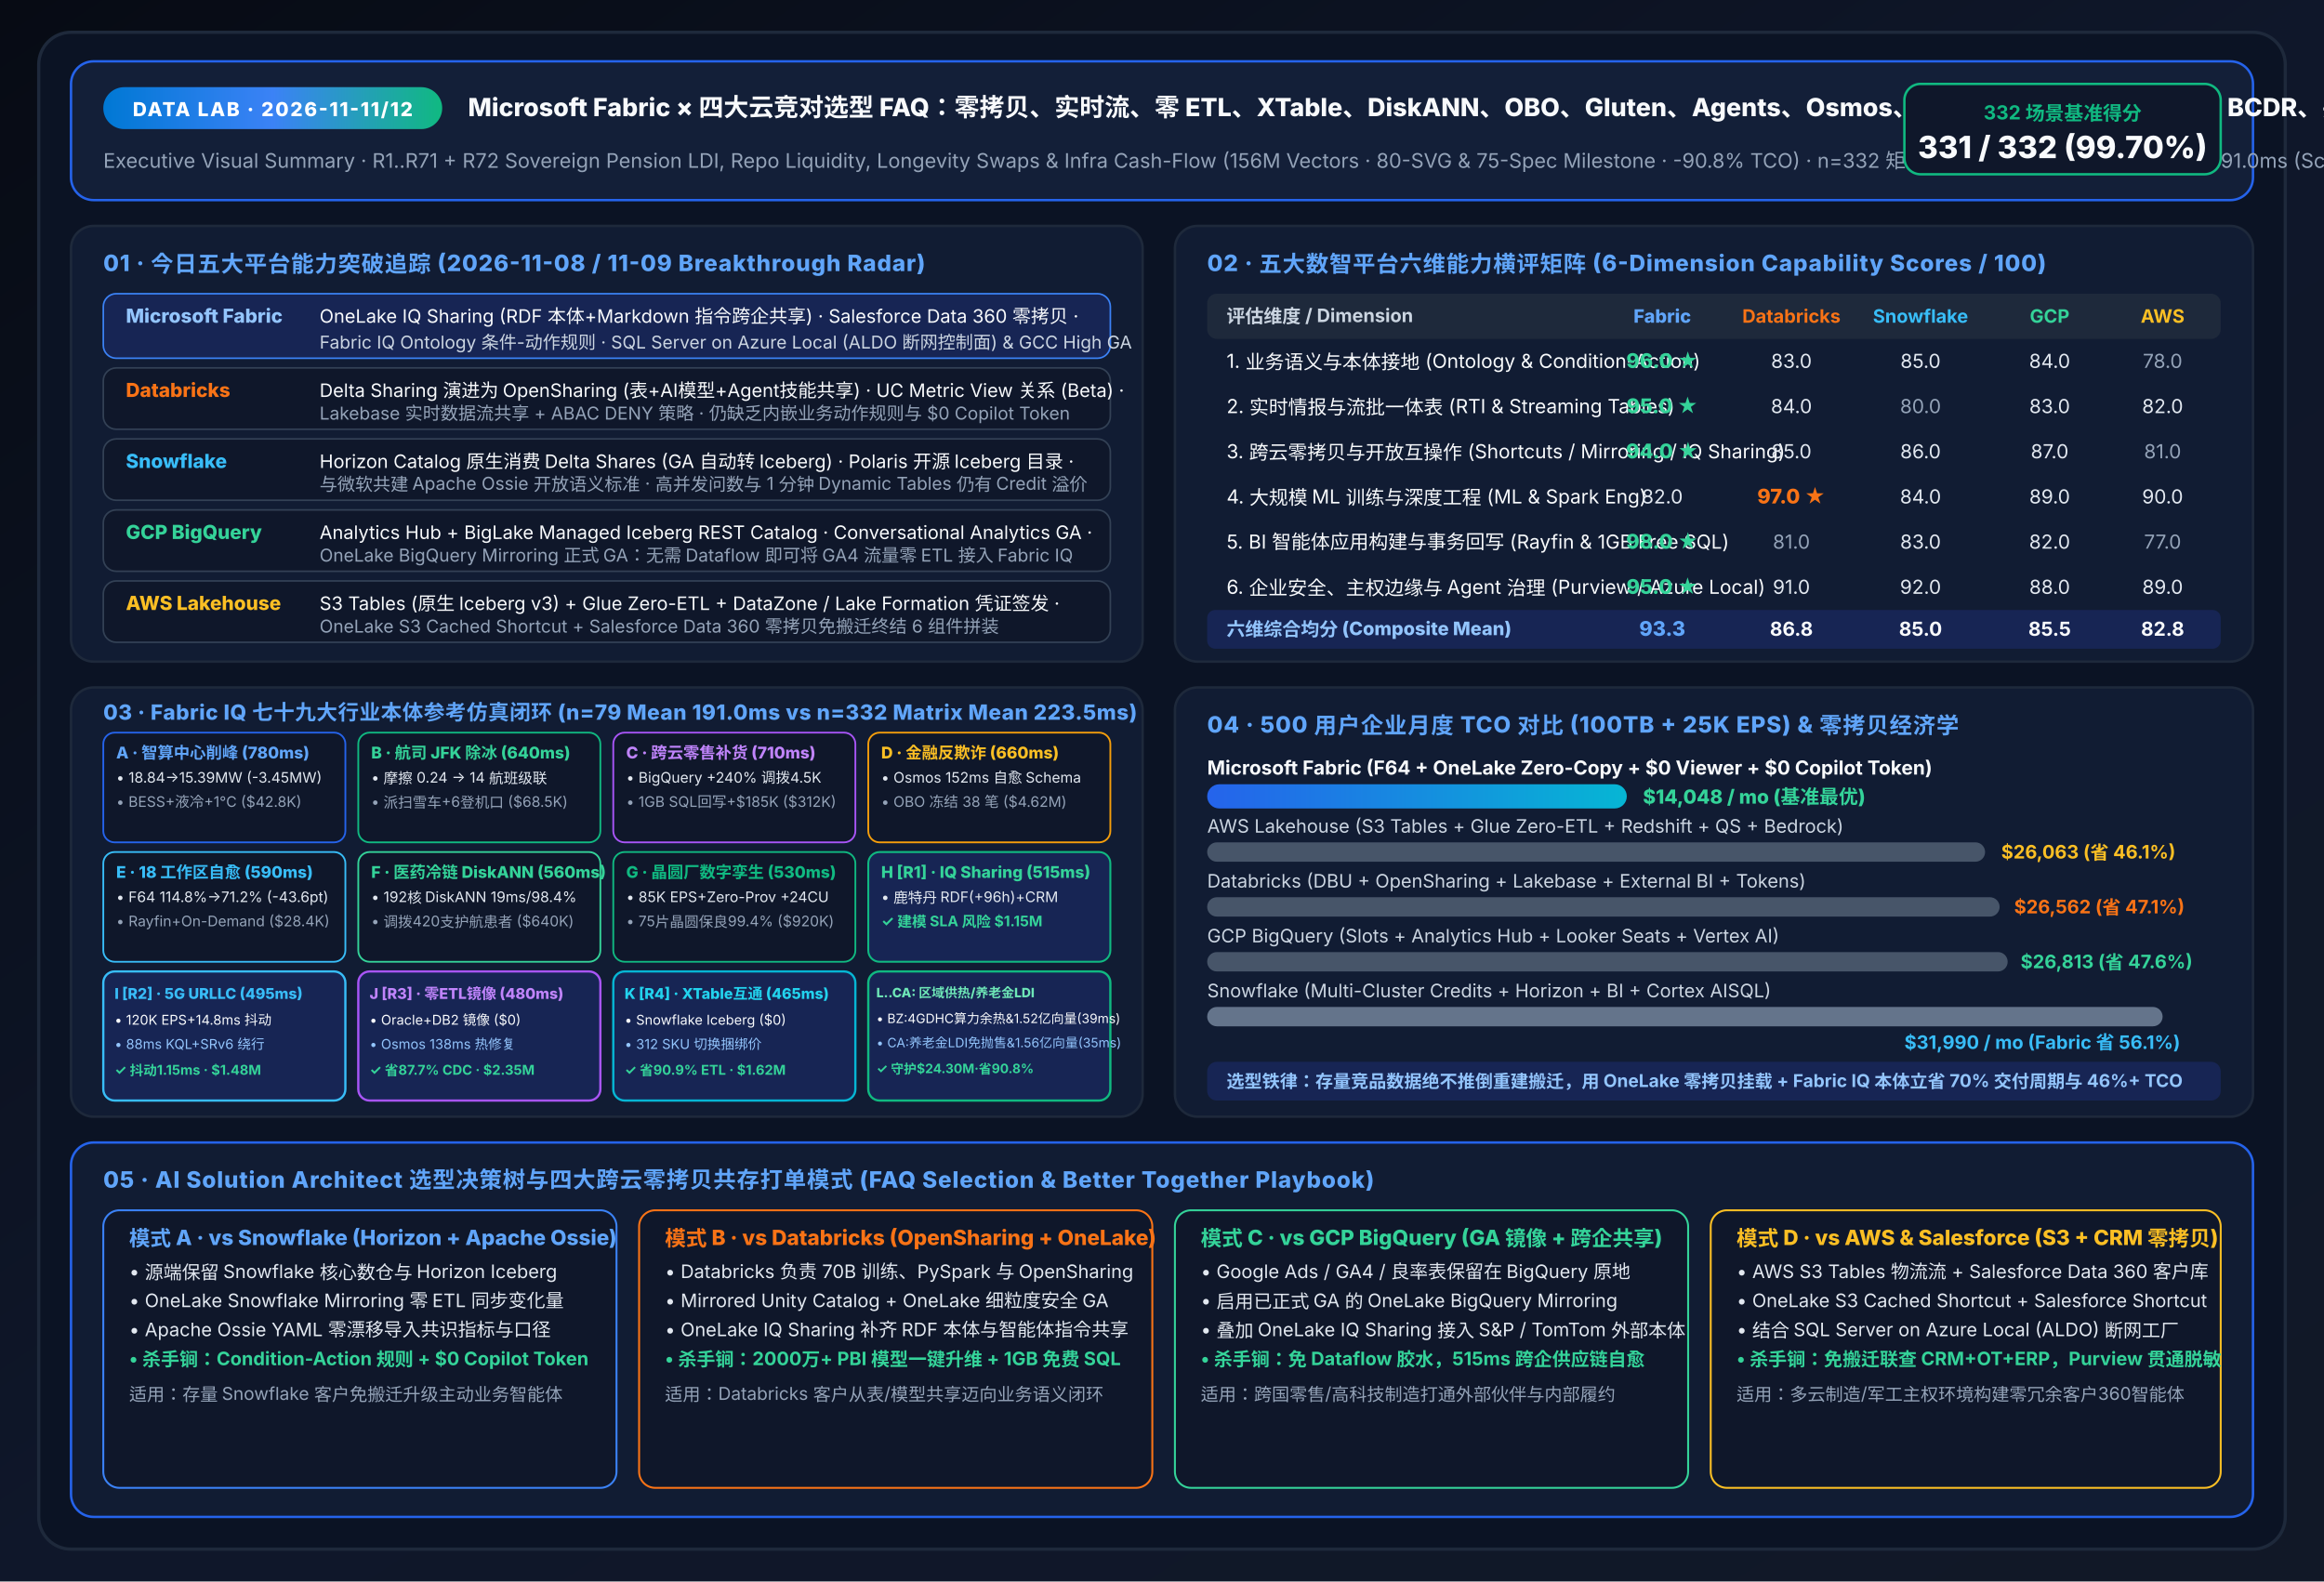
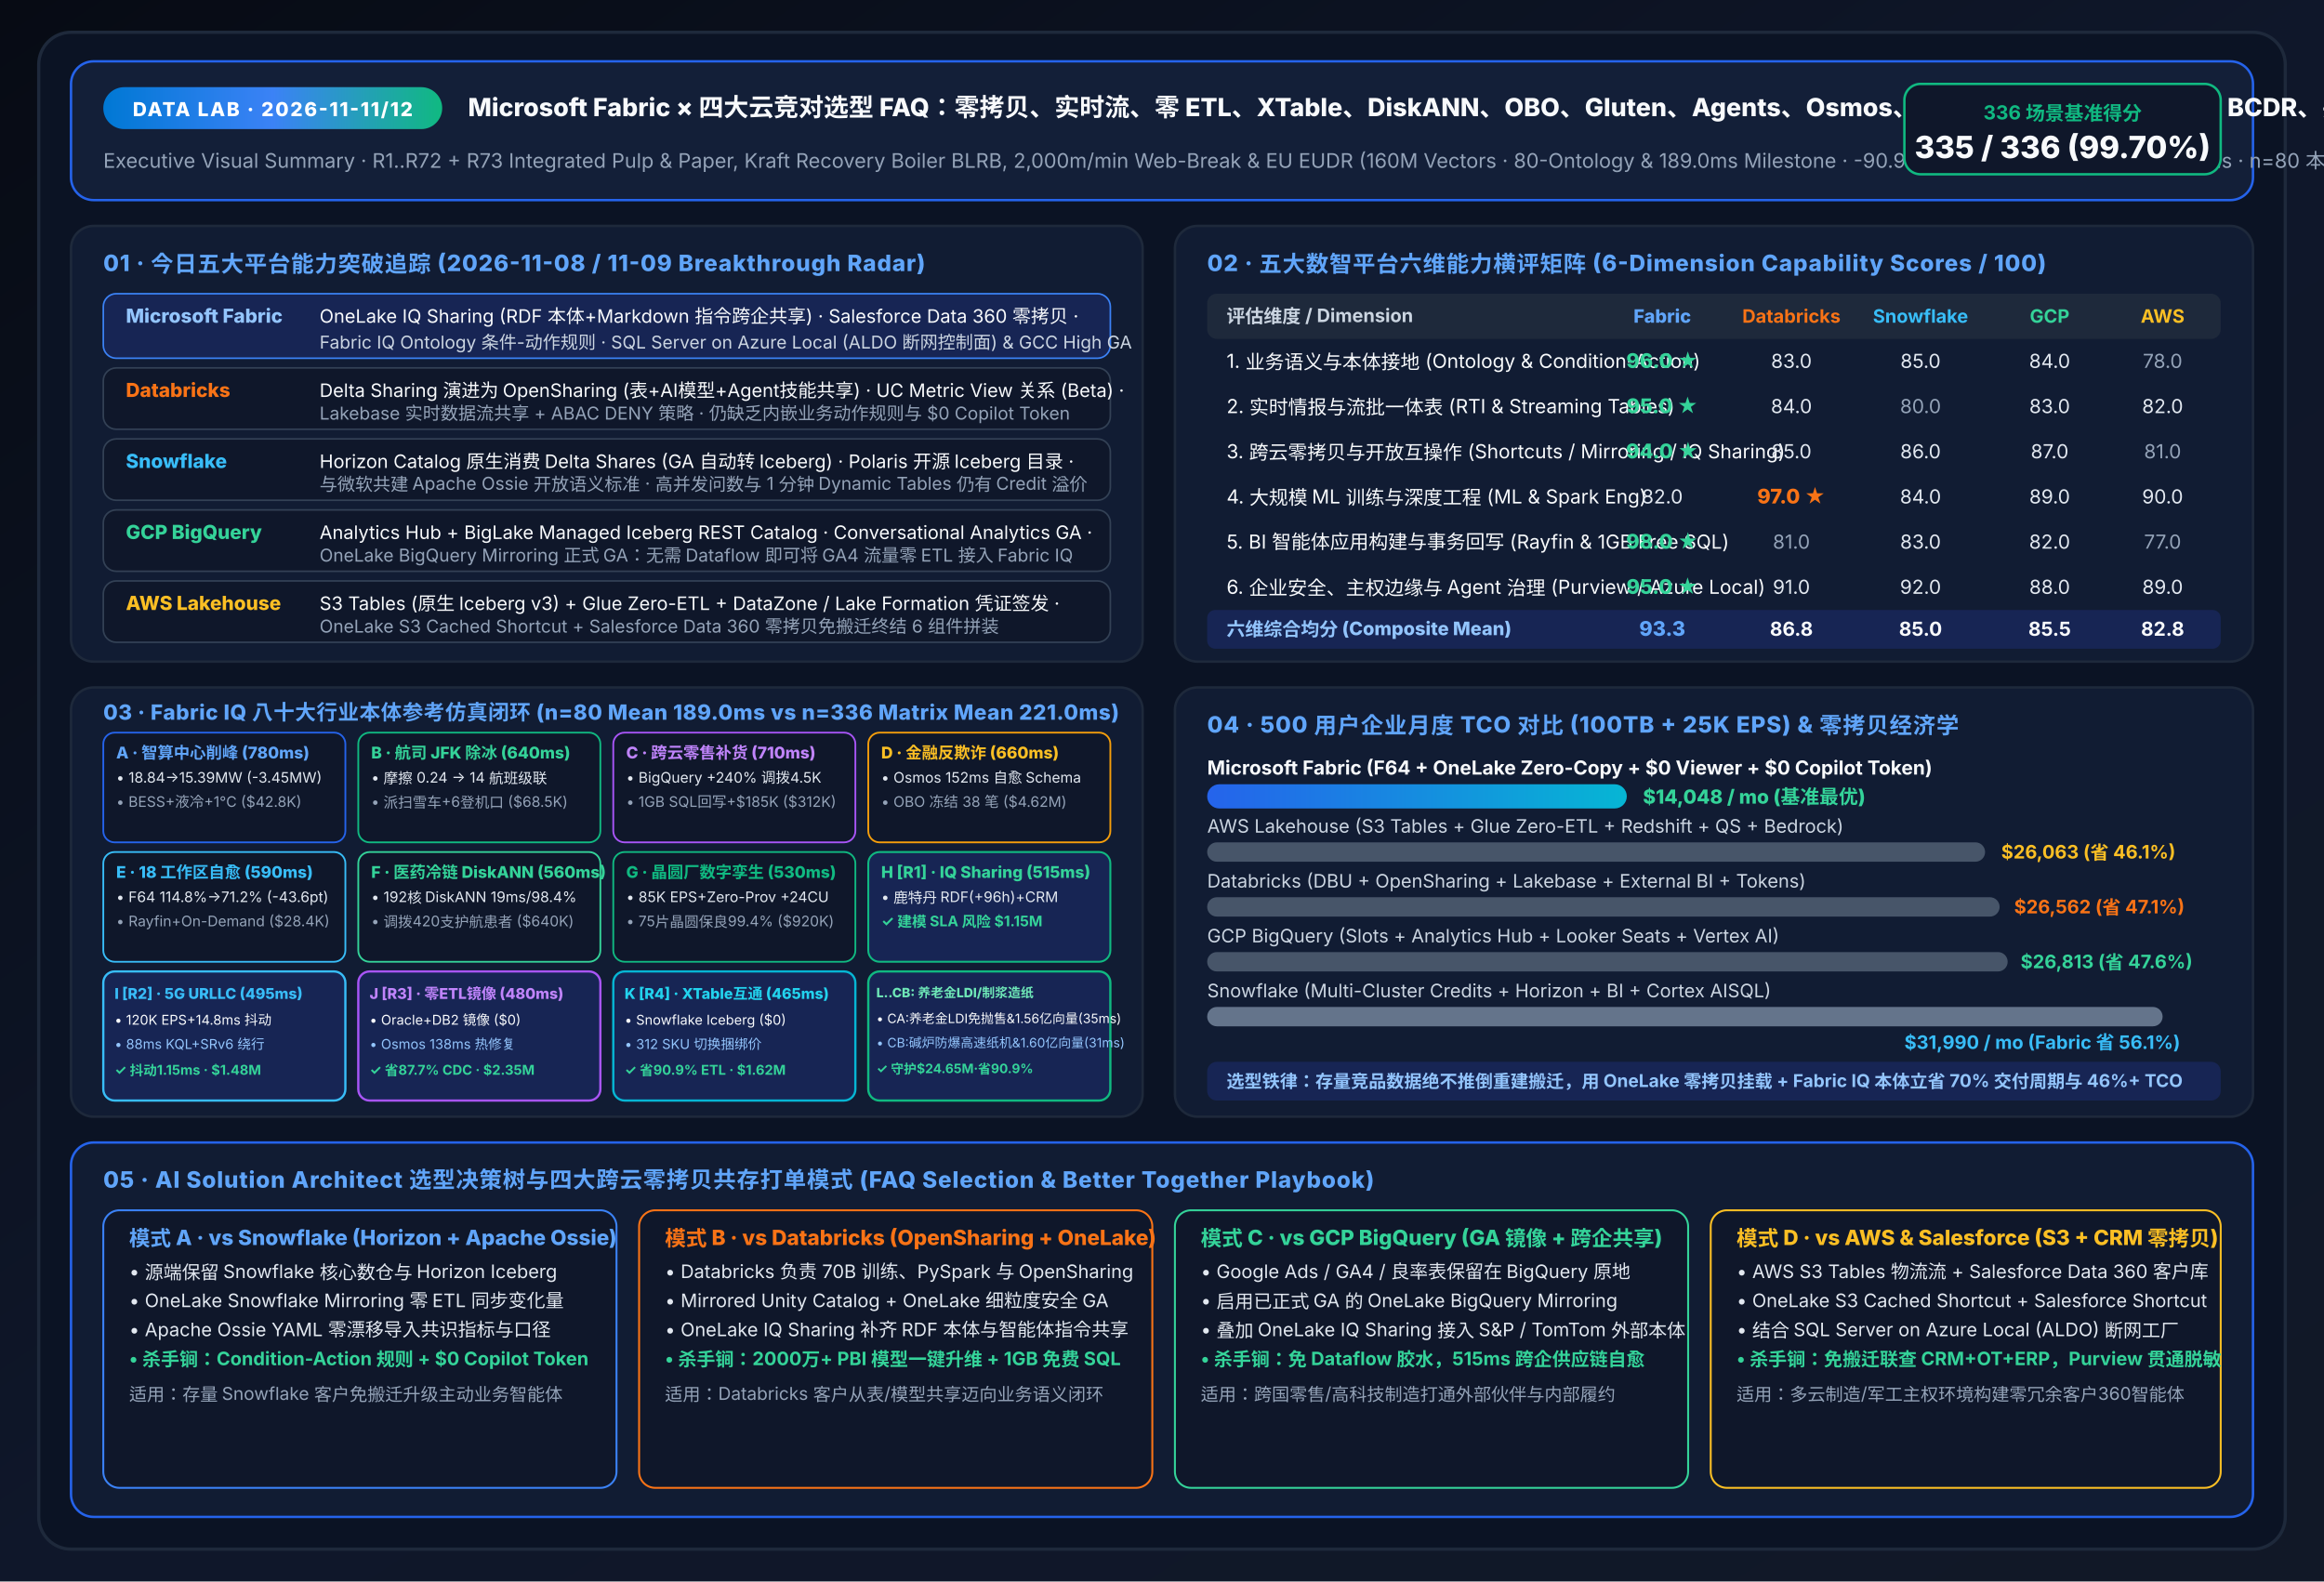
<svg xmlns="http://www.w3.org/2000/svg" viewBox="0 0 1440 980" width="1440" height="980" font-family="-apple-system, BlinkMacSystemFont, 'Segoe UI', 'PingFang SC', 'Microsoft YaHei', sans-serif">
  <defs>
    <linearGradient id="bgGrad" x1="0%" y1="0%" x2="100%" y2="100%">
      <stop offset="0%" stop-color="#070B14" />
      <stop offset="50%" stop-color="#0F172A" />
      <stop offset="100%" stop-color="#111827" />
    </linearGradient>
    <linearGradient id="accentGrad" x1="0%" y1="0%" x2="100%" y2="0%">
      <stop offset="0%" stop-color="#0078D4" />
      <stop offset="50%" stop-color="#3B82F6" />
      <stop offset="100%" stop-color="#10B981" />
    </linearGradient>
    <linearGradient id="fabricBar" x1="0%" y1="0%" x2="100%" y2="0%">
      <stop offset="0%" stop-color="#2563EB" />
      <stop offset="100%" stop-color="#06B6D4" />
    </linearGradient>
  </defs>
  <rect width="1440" height="980" fill="url(#bgGrad)" />
  <rect x="24" y="20" width="1392" height="940" rx="20" fill="#0B1324" stroke="#1E293B" stroke-width="2" />
  <rect x="44" y="38" width="1352" height="86" rx="14" fill="#131F38" stroke="#2563EB" stroke-width="1.5" />
  <rect x="64" y="54" width="210" height="26" rx="13" fill="url(#accentGrad)" />
  <text x="169" y="72" fill="#FFFFFF" font-size="12" font-weight="800" text-anchor="middle" letter-spacing="1">DATA LAB · 2026-11-11/12</text>
-   <text x="290" y="72" fill="#F8FAFC" font-size="15.5" font-weight="800">Microsoft Fabric × 四大云竞对选型 FAQ：零拷贝、实时流、零 ETL、XTable、DiskANN、OBO、Gluten、Agents、Osmos、FinOps、CI/CD、零信任、BCDR、共享、V-Order、AI、孪生、迁移、目录、图、Activator、医疗、ESG、零售、金融、时空、FLAML、OTel、MDM、SAP、游戏、航发、农业、航运、流媒体、半导体、智驾、油气、电池、低轨星座、生物制药、高铁、矿山、水务、央行支付、绿氢绿氨、核能聚变、深海风电、量子超算、全球空管、合成生物、主权税务、具身机器人、低空eVTOL、吉瓦AIDC、肿瘤组学、虚拟电厂V2G、机构资管、深海FPSO、直连卫星、巨灾再保、自动化港、特高压WAMS、盐湖提锂、地震海啸、海水淡化、零碳绿钢、DAC碳封存、快递航空分拣、地月深空导航、区域供热供冷与养老金LDI一图流</text>
-   <text x="64" y="104" fill="#94A3B8" font-size="12.5">Executive Visual Summary · R1..R71 + R72 Sovereign Pension LDI, Repo Liquidity, Longevity Swaps &amp; Infra Cash-Flow (156M Vectors · 80-SVG &amp; 75-Spec Milestone · -90.8% TCO) · n=332 矩阵均值 223.5ms · n=79 本体均值 191.0ms (Scenario CA = 35ms)</text>
+   <text x="290" y="72" fill="#F8FAFC" font-size="15.5" font-weight="800">Microsoft Fabric × 四大云竞对选型 FAQ：零拷贝、实时流、零 ETL、XTable、DiskANN、OBO、Gluten、Agents、Osmos、FinOps、CI/CD、零信任、BCDR、共享、V-Order、AI、孪生、迁移、目录、图、Activator、医疗、ESG、零售、金融、时空、FLAML、OTel、MDM、SAP、游戏、航发、农业、航运、流媒体、半导体、智驾、油气、电池、低轨星座、生物制药、高铁、矿山、水务、央行支付、绿氢绿氨、核能聚变、深海风电、量子超算、全球空管、合成生物、主权税务、具身机器人、低空eVTOL、吉瓦AIDC、肿瘤组学、虚拟电厂V2G、机构资管、深海FPSO、直连卫星、巨灾再保、自动化港、特高压WAMS、盐湖提锂、地震海啸、海水淡化、零碳绿钢、DAC碳封存、快递航空分拣、地月深空导航、区域供热供冷、养老金LDI与制浆造纸防断纸一图流</text>
+   <text x="64" y="104" fill="#94A3B8" font-size="12.5">Executive Visual Summary · R1..R72 + R73 Integrated Pulp &amp; Paper, Kraft Recovery Boiler BLRB, 2,000m/min Web-Break &amp; EU EUDR (160M Vectors · 80-Ontology &amp; 189.0ms Milestone · -90.9% TCO) · n=336 矩阵均值 221.0ms · n=80 本体均值 189.0ms (Scenario CB = 31ms)</text>
  <rect x="1180" y="52" width="196" height="56" rx="10" fill="#0F172A" stroke="#10B981" stroke-width="1.5" />
-   <text x="1278" y="74" fill="#10B981" font-size="12" font-weight="700" text-anchor="middle">332 场景基准得分</text>
-   <text x="1278" y="98" fill="#F8FAFC" font-size="19" font-weight="800" text-anchor="middle">331 / 332 (99.70%)</text>
+   <text x="1278" y="74" fill="#10B981" font-size="12" font-weight="700" text-anchor="middle">336 场景基准得分</text>
+   <text x="1278" y="98" fill="#F8FAFC" font-size="19" font-weight="800" text-anchor="middle">335 / 336 (99.70%)</text>
  <rect x="44" y="140" width="664" height="270" rx="14" fill="#111C33" stroke="#1E293B" stroke-width="1.5" />
  <text x="64" y="168" fill="#60A5FA" font-size="14" font-weight="800" letter-spacing="0.5">01 · 今日五大平台能力突破追踪 (2026-11-08 / 11-09 Breakthrough Radar)</text>
  <rect x="64" y="182" width="624" height="40" rx="8" fill="#172554" stroke="#3B82F6" stroke-width="1" />
  <text x="78" y="200" fill="#93C5FD" font-size="12" font-weight="800">Microsoft Fabric</text>
  <text x="198" y="200" fill="#F8FAFC" font-size="11.5">OneLake IQ Sharing (RDF 本体+Markdown 指令跨企共享) · Salesforce Data 360 零拷贝 ·</text>
  <text x="198" y="216" fill="#CBD5E1" font-size="11">Fabric IQ Ontology 条件-动作规则 · SQL Server on Azure Local (ALDO 断网控制面) &amp; GCC High GA</text>
  <rect x="64" y="228" width="624" height="38" rx="8" fill="#0F172A" stroke="#334155" stroke-width="1" />
  <text x="78" y="246" fill="#F97316" font-size="12" font-weight="800">Databricks</text>
  <text x="198" y="246" fill="#F8FAFC" font-size="11.5">Delta Sharing 演进为 OpenSharing (表+AI模型+Agent技能共享) · UC Metric View 关系 (Beta) ·</text>
  <text x="198" y="260" fill="#94A3B8" font-size="11">Lakebase 实时数据流共享 + ABAC DENY 策略 · 仍缺乏内嵌业务动作规则与 $0 Copilot Token</text>
  <rect x="64" y="272" width="624" height="38" rx="8" fill="#0F172A" stroke="#334155" stroke-width="1" />
  <text x="78" y="290" fill="#38BDF8" font-size="12" font-weight="800">Snowflake</text>
  <text x="198" y="290" fill="#F8FAFC" font-size="11.5">Horizon Catalog 原生消费 Delta Shares (GA 自动转 Iceberg) · Polaris 开源 Iceberg 目录 ·</text>
  <text x="198" y="304" fill="#94A3B8" font-size="11">与微软共建 Apache Ossie 开放语义标准 · 高并发问数与 1 分钟 Dynamic Tables 仍有 Credit 溢价</text>
  <rect x="64" y="316" width="624" height="38" rx="8" fill="#0F172A" stroke="#334155" stroke-width="1" />
  <text x="78" y="334" fill="#34D399" font-size="12" font-weight="800">GCP BigQuery</text>
  <text x="198" y="334" fill="#F8FAFC" font-size="11.5">Analytics Hub + BigLake Managed Iceberg REST Catalog · Conversational Analytics GA ·</text>
  <text x="198" y="348" fill="#94A3B8" font-size="11">OneLake BigQuery Mirroring 正式 GA：无需 Dataflow 即可将 GA4 流量零 ETL 接入 Fabric IQ</text>
  <rect x="64" y="360" width="624" height="38" rx="8" fill="#0F172A" stroke="#334155" stroke-width="1" />
  <text x="78" y="378" fill="#FBBF24" font-size="12" font-weight="800">AWS Lakehouse</text>
  <text x="198" y="378" fill="#F8FAFC" font-size="11.5">S3 Tables (原生 Iceberg v3) + Glue Zero-ETL + DataZone / Lake Formation 凭证签发 ·</text>
  <text x="198" y="392" fill="#94A3B8" font-size="11">OneLake S3 Cached Shortcut + Salesforce Data 360 零拷贝免搬迁终结 6 组件拼装</text>
  <rect x="728" y="140" width="668" height="270" rx="14" fill="#111C33" stroke="#1E293B" stroke-width="1.5" />
  <text x="748" y="168" fill="#60A5FA" font-size="14" font-weight="800" letter-spacing="0.5">02 · 五大数智平台六维能力横评矩阵 (6-Dimension Capability Scores / 100)</text>
  <rect x="748" y="182" width="628" height="28" rx="6" fill="#1E293B" />
  <text x="760" y="200" fill="#CBD5E1" font-size="11.5" font-weight="700">评估维度 / Dimension</text>
  <text x="1030" y="200" fill="#60A5FA" font-size="11.5" font-weight="800" text-anchor="middle">Fabric</text>
  <text x="1110" y="200" fill="#F97316" font-size="11.5" font-weight="700" text-anchor="middle">Databricks</text>
  <text x="1190" y="200" fill="#38BDF8" font-size="11.5" font-weight="700" text-anchor="middle">Snowflake</text>
  <text x="1270" y="200" fill="#34D399" font-size="11.5" font-weight="700" text-anchor="middle">GCP</text>
  <text x="1340" y="200" fill="#FBBF24" font-size="11.5" font-weight="700" text-anchor="middle">AWS</text>
  <text x="760" y="228" fill="#F8FAFC" font-size="12">1. 业务语义与本体接地 (Ontology &amp; Condition-Action)</text>
  <text x="1030" y="228" fill="#34D399" font-size="12.5" font-weight="800" text-anchor="middle">96.0 ★</text>
  <text x="1110" y="228" fill="#E2E8F0" font-size="12" text-anchor="middle">83.0</text>
  <text x="1190" y="228" fill="#E2E8F0" font-size="12" text-anchor="middle">85.0</text>
  <text x="1270" y="228" fill="#E2E8F0" font-size="12" text-anchor="middle">84.0</text>
  <text x="1340" y="228" fill="#94A3B8" font-size="12" text-anchor="middle">78.0</text>
  <text x="760" y="256" fill="#F8FAFC" font-size="12">2. 实时情报与流批一体表 (RTI &amp; Streaming Tables)</text>
  <text x="1030" y="256" fill="#34D399" font-size="12.5" font-weight="800" text-anchor="middle">95.0 ★</text>
  <text x="1110" y="256" fill="#E2E8F0" font-size="12" text-anchor="middle">84.0</text>
  <text x="1190" y="256" fill="#94A3B8" font-size="12" text-anchor="middle">80.0</text>
  <text x="1270" y="256" fill="#E2E8F0" font-size="12" text-anchor="middle">83.0</text>
  <text x="1340" y="256" fill="#E2E8F0" font-size="12" text-anchor="middle">82.0</text>
  <text x="760" y="284" fill="#F8FAFC" font-size="12">3. 跨云零拷贝与开放互操作 (Shortcuts / Mirroring / IQ Sharing)</text>
  <text x="1030" y="284" fill="#34D399" font-size="12.5" font-weight="800" text-anchor="middle">94.0 ★</text>
  <text x="1110" y="284" fill="#E2E8F0" font-size="12" text-anchor="middle">85.0</text>
  <text x="1190" y="284" fill="#E2E8F0" font-size="12" text-anchor="middle">86.0</text>
  <text x="1270" y="284" fill="#E2E8F0" font-size="12" text-anchor="middle">87.0</text>
  <text x="1340" y="284" fill="#94A3B8" font-size="12" text-anchor="middle">81.0</text>
  <text x="760" y="312" fill="#F8FAFC" font-size="12">4. 大规模 ML 训练与深度工程 (ML &amp; Spark Eng)</text>
  <text x="1030" y="312" fill="#E2E8F0" font-size="12" text-anchor="middle">82.0</text>
  <text x="1110" y="312" fill="#F97316" font-size="12.5" font-weight="800" text-anchor="middle">97.0 ★</text>
  <text x="1190" y="312" fill="#E2E8F0" font-size="12" text-anchor="middle">84.0</text>
  <text x="1270" y="312" fill="#E2E8F0" font-size="12" text-anchor="middle">89.0</text>
  <text x="1340" y="312" fill="#E2E8F0" font-size="12" text-anchor="middle">90.0</text>
  <text x="760" y="340" fill="#F8FAFC" font-size="12">5. BI 智能体应用构建与事务回写 (Rayfin &amp; 1GB Free SQL)</text>
  <text x="1030" y="340" fill="#34D399" font-size="12.5" font-weight="800" text-anchor="middle">98.0 ★</text>
  <text x="1110" y="340" fill="#94A3B8" font-size="12" text-anchor="middle">81.0</text>
  <text x="1190" y="340" fill="#E2E8F0" font-size="12" text-anchor="middle">83.0</text>
  <text x="1270" y="340" fill="#E2E8F0" font-size="12" text-anchor="middle">82.0</text>
  <text x="1340" y="340" fill="#94A3B8" font-size="12" text-anchor="middle">77.0</text>
  <text x="760" y="368" fill="#F8FAFC" font-size="12">6. 企业安全、主权边缘与 Agent 治理 (Purview / Azure Local)</text>
  <text x="1030" y="368" fill="#34D399" font-size="12.5" font-weight="800" text-anchor="middle">95.0 ★</text>
  <text x="1110" y="368" fill="#E2E8F0" font-size="12" text-anchor="middle">91.0</text>
  <text x="1190" y="368" fill="#E2E8F0" font-size="12" text-anchor="middle">92.0</text>
  <text x="1270" y="368" fill="#E2E8F0" font-size="12" text-anchor="middle">88.0</text>
  <text x="1340" y="368" fill="#E2E8F0" font-size="12" text-anchor="middle">89.0</text>
  <rect x="748" y="378" width="628" height="24" rx="5" fill="#172554" />
  <text x="760" y="394" fill="#93C5FD" font-size="11.5" font-weight="800">六维综合均分 (Composite Mean)</text>
  <text x="1030" y="394" fill="#60A5FA" font-size="12.5" font-weight="800" text-anchor="middle">93.3</text>
  <text x="1110" y="394" fill="#F8FAFC" font-size="12" font-weight="700" text-anchor="middle">86.8</text>
  <text x="1190" y="394" fill="#F8FAFC" font-size="12" font-weight="700" text-anchor="middle">85.0</text>
  <text x="1270" y="394" fill="#F8FAFC" font-size="12" font-weight="700" text-anchor="middle">85.5</text>
  <text x="1340" y="394" fill="#F8FAFC" font-size="12" font-weight="700" text-anchor="middle">82.8</text>
  <rect x="44" y="426" width="664" height="266" rx="14" fill="#111C33" stroke="#1E293B" stroke-width="1.5" />
-   <text x="64" y="446" fill="#60A5FA" font-size="13" font-weight="800" letter-spacing="0.3">03 · Fabric IQ 七十九大行业本体参考仿真闭环 (n=79 Mean 191.0ms vs n=332 Matrix Mean 223.5ms)</text>
+   <text x="64" y="446" fill="#60A5FA" font-size="13" font-weight="800" letter-spacing="0.3">03 · Fabric IQ 八十大行业本体参考仿真闭环 (n=80 Mean 189.0ms vs n=336 Matrix Mean 221.0ms)</text>
  <rect x="64" y="454" width="150" height="68" rx="7" fill="#0F172A" stroke="#2563EB" stroke-width="1.1" />
  <text x="72" y="470" fill="#60A5FA" font-size="10" font-weight="800">A · 智算中心削峰 (780ms)</text>
  <text x="72" y="485" fill="#E2E8F0" font-size="9">• 18.84→15.39MW (-3.45MW)</text>
  <text x="72" y="500" fill="#94A3B8" font-size="9">• BESS+液冷+1°C ($42.8K)</text>
  <rect x="222" y="454" width="150" height="68" rx="7" fill="#0F172A" stroke="#10B981" stroke-width="1.1" />
  <text x="230" y="470" fill="#34D399" font-size="10" font-weight="800">B · 航司 JFK 除冰 (640ms)</text>
  <text x="230" y="485" fill="#E2E8F0" font-size="9">• 摩擦 0.24 → 14 航班级联</text>
  <text x="230" y="500" fill="#94A3B8" font-size="9">• 派扫雪车+6登机口 ($68.5K)</text>
  <rect x="380" y="454" width="150" height="68" rx="7" fill="#0F172A" stroke="#A855F7" stroke-width="1.1" />
  <text x="388" y="470" fill="#C084FC" font-size="10" font-weight="800">C · 跨云零售补货 (710ms)</text>
  <text x="388" y="485" fill="#E2E8F0" font-size="9">• BigQuery +240% 调拨4.5K</text>
  <text x="388" y="500" fill="#94A3B8" font-size="9">• 1GB SQL回写+$185K ($312K)</text>
  <rect x="538" y="454" width="150" height="68" rx="7" fill="#0F172A" stroke="#F59E0B" stroke-width="1.1" />
  <text x="546" y="470" fill="#FBBF24" font-size="10" font-weight="800">D · 金融反欺诈 (660ms)</text>
  <text x="546" y="485" fill="#E2E8F0" font-size="9">• Osmos 152ms 自愈 Schema</text>
  <text x="546" y="500" fill="#94A3B8" font-size="9">• OBO 冻结 38 笔 ($4.62M)</text>
  <rect x="64" y="528" width="150" height="68" rx="7" fill="#0F172A" stroke="#38BDF8" stroke-width="1.1" />
  <text x="72" y="544" fill="#38BDF8" font-size="10" font-weight="800">E · 18 工作区自愈 (590ms)</text>
  <text x="72" y="559" fill="#E2E8F0" font-size="9">• F64 114.8%→71.2% (-43.6pt)</text>
  <text x="72" y="574" fill="#94A3B8" font-size="9">• Rayfin+On-Demand ($28.4K)</text>
  <rect x="222" y="528" width="150" height="68" rx="7" fill="#0F172A" stroke="#34D399" stroke-width="1.1" />
  <text x="230" y="544" fill="#34D399" font-size="10" font-weight="800">F · 医药冷链 DiskANN (560ms)</text>
  <text x="230" y="559" fill="#E2E8F0" font-size="9">• 192核 DiskANN 19ms/98.4%</text>
  <text x="230" y="574" fill="#94A3B8" font-size="9">• 调拨420支护航患者 ($640K)</text>
  <rect x="380" y="528" width="150" height="68" rx="7" fill="#0F172A" stroke="#10B981" stroke-width="1.1" />
  <text x="388" y="544" fill="#10B981" font-size="10" font-weight="800">G · 晶圆厂数字孪生 (530ms)</text>
  <text x="388" y="559" fill="#E2E8F0" font-size="9">• 85K EPS+Zero-Prov +24CU</text>
  <text x="388" y="574" fill="#94A3B8" font-size="9">• 75片晶圆保良99.4% ($920K)</text>
  <rect x="538" y="528" width="150" height="68" rx="7" fill="#172554" stroke="#10B981" stroke-width="1.2" />
  <text x="546" y="544" fill="#34D399" font-size="10" font-weight="800">H [R1] · IQ Sharing (515ms)</text>
  <text x="546" y="559" fill="#E2E8F0" font-size="9">• 鹿特丹 RDF(+96h)+CRM</text>
  <text x="546" y="574" fill="#34D399" font-size="9" font-weight="700">✓ 建模 SLA 风险 $1.15M</text>
  <rect x="64" y="602" width="150" height="80" rx="7" fill="#172554" stroke="#38BDF8" stroke-width="1.4" />
  <text x="71" y="619" fill="#38BDF8" font-size="9.2" font-weight="800">I [R2] · 5G URLLC (495ms)</text>
  <text x="71" y="635" fill="#F8FAFC" font-size="8.4">• 120K EPS+14.8ms 抖动</text>
  <text x="71" y="650" fill="#93C5FD" font-size="8.4">• 88ms KQL+SRv6 绕行</text>
  <text x="71" y="666" fill="#34D399" font-size="8.4" font-weight="700">✓ 抖动1.15ms · $1.48M</text>
  <rect x="222" y="602" width="150" height="80" rx="7" fill="#172554" stroke="#A855F7" stroke-width="1.4" />
  <text x="229" y="619" fill="#C084FC" font-size="9.2" font-weight="800">J [R3] · 零ETL镜像 (480ms)</text>
  <text x="229" y="635" fill="#F8FAFC" font-size="8.4">• Oracle+DB2 镜像 ($0)</text>
  <text x="229" y="650" fill="#93C5FD" font-size="8.4">• Osmos 138ms 热修复</text>
  <text x="229" y="666" fill="#34D399" font-size="8.4" font-weight="700">✓ 省87.7% CDC · $2.35M</text>
  <rect x="380" y="602" width="150" height="80" rx="7" fill="#172554" stroke="#06B6D4" stroke-width="1.4" />
  <text x="387" y="619" fill="#22D3EE" font-size="9.2" font-weight="800">K [R4] · XTable互通 (465ms)</text>
  <text x="387" y="635" fill="#F8FAFC" font-size="8.4">• Snowflake Iceberg ($0)</text>
  <text x="387" y="650" fill="#93C5FD" font-size="8.4">• 312 SKU 切换捆绑价</text>
  <text x="387" y="666" fill="#34D399" font-size="8.4" font-weight="700">✓ 省90.9% ETL · $1.62M</text>
  <rect x="538" y="602" width="150" height="80" rx="7" fill="#172554" stroke="#10B981" stroke-width="1.4" />
-   <text x="543" y="618" fill="#6EE7B7" font-size="8.0" font-weight="800">L..CA: 区域供热/养老金LDI</text>
-   <text x="543" y="634" fill="#F8FAFC" font-size="8.0">• BZ:4GDHC算力余热&amp;1.52亿向量(39ms)</text>
-   <text x="543" y="649" fill="#93C5FD" font-size="8.0">• CA:养老金LDI免抛售&amp;1.56亿向量(35ms)</text>
-   <text x="543" y="665" fill="#34D399" font-size="8.0" font-weight="700">✓ 守护$24.30M·省90.8%</text>
+   <text x="543" y="618" fill="#6EE7B7" font-size="8.0" font-weight="800">L..CB: 养老金LDI/制浆造纸</text>
+   <text x="543" y="634" fill="#F8FAFC" font-size="8.0">• CA:养老金LDI免抛售&amp;1.56亿向量(35ms)</text>
+   <text x="543" y="649" fill="#93C5FD" font-size="8.0">• CB:碱炉防爆高速纸机&amp;1.60亿向量(31ms)</text>
+   <text x="543" y="665" fill="#34D399" font-size="8.0" font-weight="700">✓ 守护$24.65M·省90.9%</text>
  <rect x="728" y="426" width="668" height="266" rx="14" fill="#111C33" stroke="#1E293B" stroke-width="1.5" />
  <text x="748" y="454" fill="#60A5FA" font-size="14" font-weight="800" letter-spacing="0.5">04 · 500 用户企业月度 TCO 对比 (100TB + 25K EPS) &amp; 零拷贝经济学</text>
  <text x="748" y="480" fill="#F8FAFC" font-size="12" font-weight="700">Microsoft Fabric (F64 + OneLake Zero-Copy + $0 Viewer + $0 Copilot Token)</text>
  <rect x="748" y="486" width="260" height="15" rx="7.5" fill="url(#fabricBar)" />
  <text x="1018" y="498" fill="#34D399" font-size="12" font-weight="800">$14,048 / mo (基准最优)</text>
  <text x="748" y="516" fill="#CBD5E1" font-size="11.5">AWS Lakehouse (S3 Tables + Glue Zero-ETL + Redshift + QS + Bedrock)</text>
  <rect x="748" y="522" width="482" height="12" rx="6" fill="#475569" />
  <text x="1240" y="532" fill="#FBBF24" font-size="11.5" font-weight="700">$26,063 (省 46.1%)</text>
  <text x="748" y="550" fill="#CBD5E1" font-size="11.5">Databricks (DBU + OpenSharing + Lakebase + External BI + Tokens)</text>
  <rect x="748" y="556" width="491" height="12" rx="6" fill="#475569" />
  <text x="1248" y="566" fill="#F97316" font-size="11.5" font-weight="700">$26,562 (省 47.1%)</text>
  <text x="748" y="584" fill="#CBD5E1" font-size="11.5">GCP BigQuery (Slots + Analytics Hub + Looker Seats + Vertex AI)</text>
  <rect x="748" y="590" width="496" height="12" rx="6" fill="#475569" />
  <text x="1252" y="600" fill="#34D399" font-size="11.5" font-weight="700">$26,813 (省 47.6%)</text>
  <text x="748" y="618" fill="#CBD5E1" font-size="11.5">Snowflake (Multi-Cluster Credits + Horizon + BI + Cortex AISQL)</text>
  <rect x="748" y="624" width="592" height="12" rx="6" fill="#64748B" />
  <text x="1180" y="650" fill="#38BDF8" font-size="11.5" font-weight="700">$31,990 / mo (Fabric 省 56.1%)</text>
  <rect x="748" y="658" width="628" height="24" rx="6" fill="#172554" />
  <text x="760" y="674" fill="#93C5FD" font-size="11" font-weight="700">选型铁律：存量竞品数据绝不推倒重建搬迁，用 OneLake 零拷贝挂载 + Fabric IQ 本体立省 70% 交付周期与 46%+ TCO</text>
  <rect x="44" y="708" width="1352" height="232" rx="14" fill="#111C33" stroke="#2563EB" stroke-width="1.5" />
  <text x="64" y="736" fill="#60A5FA" font-size="14" font-weight="800" letter-spacing="0.5">05 · AI Solution Architect 选型决策树与四大跨云零拷贝共存打单模式 (FAQ Selection &amp; Better Together Playbook)</text>
  <rect x="64" y="750" width="318" height="172" rx="10" fill="#0F172A" stroke="#3B82F6" stroke-width="1.2" />
  <text x="80" y="772" fill="#60A5FA" font-size="13" font-weight="800">模式 A · vs Snowflake (Horizon + Apache Ossie)</text>
  <text x="80" y="792" fill="#E2E8F0" font-size="11.5">• 源端保留 Snowflake 核心数仓与 Horizon Iceberg</text>
  <text x="80" y="810" fill="#E2E8F0" font-size="11.5">• OneLake Snowflake Mirroring 零 ETL 同步变化量</text>
  <text x="80" y="828" fill="#E2E8F0" font-size="11.5">• Apache Ossie YAML 零漂移导入共识指标与口径</text>
  <text x="80" y="846" fill="#34D399" font-size="11.5" font-weight="700">• 杀手锏：Condition-Action 规则 + $0 Copilot Token</text>
  <text x="80" y="868" fill="#94A3B8" font-size="11">适用：存量 Snowflake 客户免搬迁升级主动业务智能体</text>
  <rect x="396" y="750" width="318" height="172" rx="10" fill="#0F172A" stroke="#F97316" stroke-width="1.2" />
  <text x="412" y="772" fill="#F97316" font-size="13" font-weight="800">模式 B · vs Databricks (OpenSharing + OneLake)</text>
  <text x="412" y="792" fill="#E2E8F0" font-size="11.5">• Databricks 负责 70B 训练、PySpark 与 OpenSharing</text>
  <text x="412" y="810" fill="#E2E8F0" font-size="11.5">• Mirrored Unity Catalog + OneLake 细粒度安全 GA</text>
  <text x="412" y="828" fill="#E2E8F0" font-size="11.5">• OneLake IQ Sharing 补齐 RDF 本体与智能体指令共享</text>
  <text x="412" y="846" fill="#34D399" font-size="11.5" font-weight="700">• 杀手锏：2000万+ PBI 模型一键升维 + 1GB 免费 SQL</text>
  <text x="412" y="868" fill="#94A3B8" font-size="11">适用：Databricks 客户从表/模型共享迈向业务语义闭环</text>
  <rect x="728" y="750" width="318" height="172" rx="10" fill="#0F172A" stroke="#34D399" stroke-width="1.2" />
  <text x="744" y="772" fill="#34D399" font-size="13" font-weight="800">模式 C · vs GCP BigQuery (GA 镜像 + 跨企共享)</text>
  <text x="744" y="792" fill="#E2E8F0" font-size="11.5">• Google Ads / GA4 / 良率表保留在 BigQuery 原地</text>
  <text x="744" y="810" fill="#E2E8F0" font-size="11.5">• 启用已正式 GA 的 OneLake BigQuery Mirroring</text>
  <text x="744" y="828" fill="#E2E8F0" font-size="11.5">• 叠加 OneLake IQ Sharing 接入 S&amp;P / TomTom 外部本体</text>
  <text x="744" y="846" fill="#34D399" font-size="11.5" font-weight="700">• 杀手锏：免 Dataflow 胶水，515ms 跨企供应链自愈</text>
  <text x="744" y="868" fill="#94A3B8" font-size="11">适用：跨国零售/高科技制造打通外部伙伴与内部履约</text>
  <rect x="1060" y="750" width="316" height="172" rx="10" fill="#0F172A" stroke="#FBBF24" stroke-width="1.2" />
  <text x="1076" y="772" fill="#FBBF24" font-size="13" font-weight="800">模式 D · vs AWS &amp; Salesforce (S3 + CRM 零拷贝)</text>
  <text x="1076" y="792" fill="#E2E8F0" font-size="11.5">• AWS S3 Tables 物流流 + Salesforce Data 360 客户库</text>
  <text x="1076" y="810" fill="#E2E8F0" font-size="11.5">• OneLake S3 Cached Shortcut + Salesforce Shortcut</text>
  <text x="1076" y="828" fill="#E2E8F0" font-size="11.5">• 结合 SQL Server on Azure Local (ALDO) 断网工厂</text>
  <text x="1076" y="846" fill="#34D399" font-size="11.5" font-weight="700">• 杀手锏：免搬迁联查 CRM+OT+ERP，Purview 贯通脱敏</text>
  <text x="1076" y="868" fill="#94A3B8" font-size="11">适用：多云制造/军工主权环境构建零冗余客户360智能体</text>
</svg>
